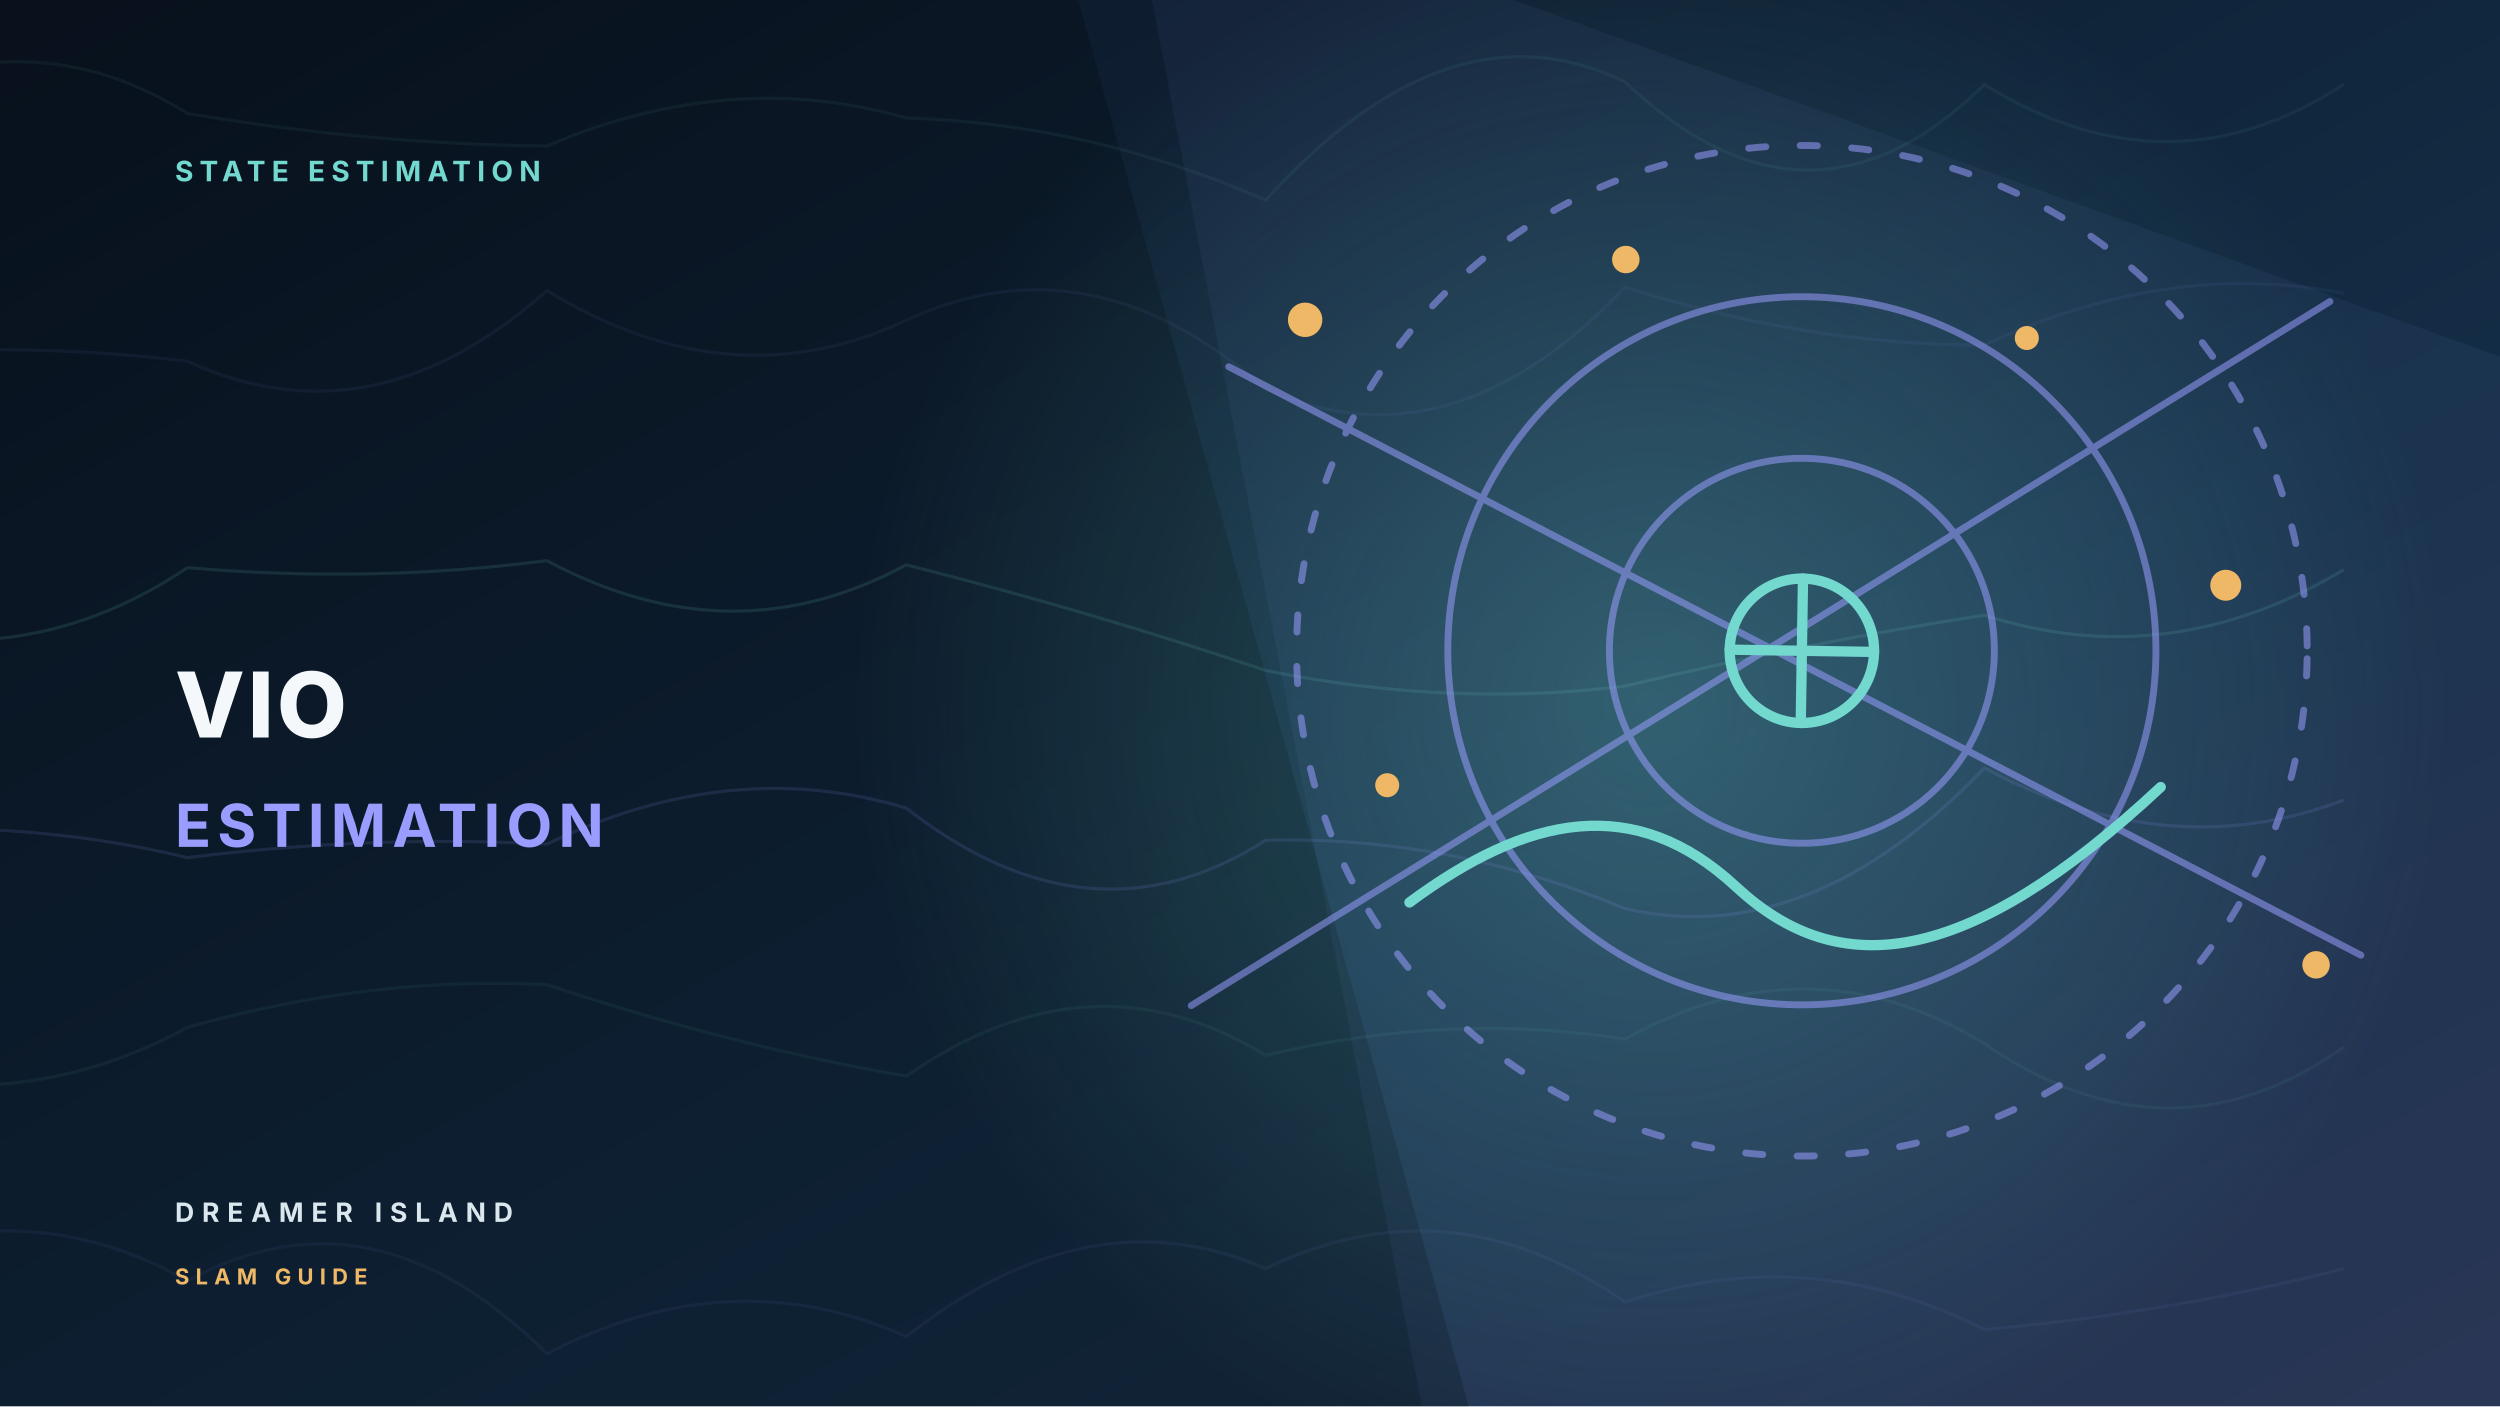
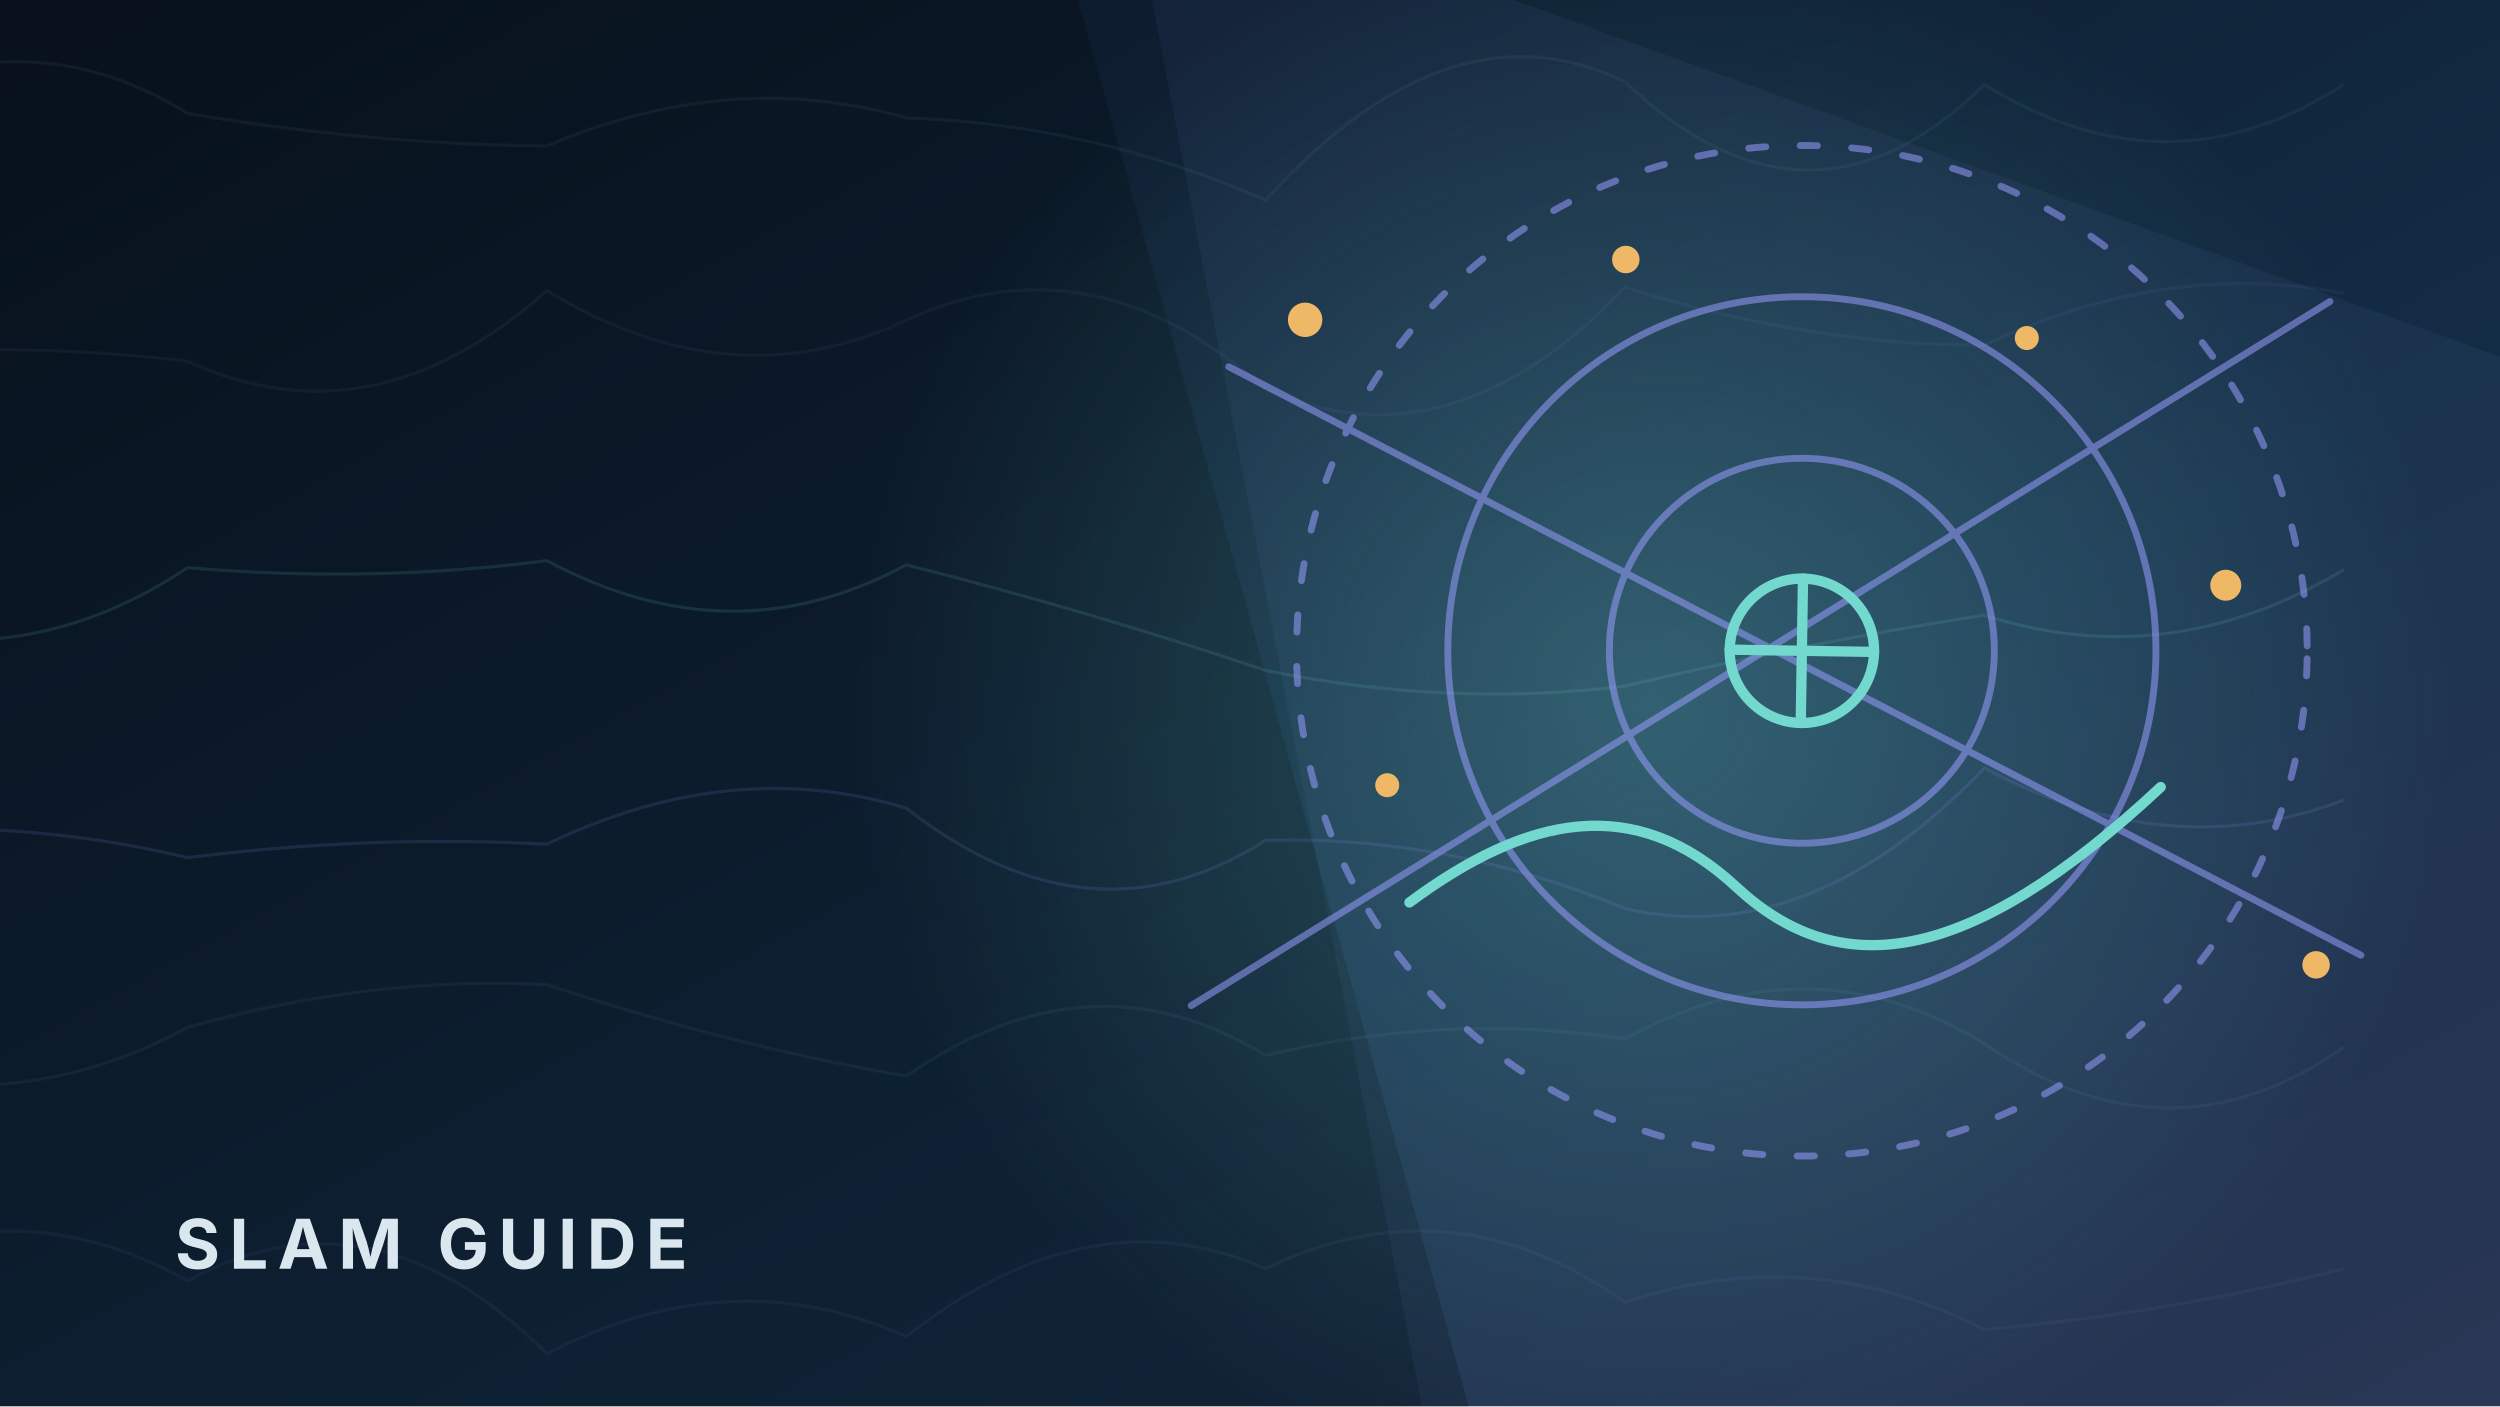
<svg xmlns="http://www.w3.org/2000/svg" width="1600" height="900" viewBox="0 0 1600 900" role="img" aria-labelledby="card-title card-desc">
  <defs>
    <linearGradient id="card-bg-91f82ef2e7e8" x1="0" y1="0" x2="1" y2="1">
      <stop stop-color="#0a1321" />
      <stop offset=".62" stop-color="#132c45" />
      <stop offset="1" stop-color="#24304b" />
    </linearGradient>
    <radialGradient id="card-glow-91f82ef2e7e8">
      <stop stop-color="#73d9cf" stop-opacity=".28" />
      <stop offset="1" stop-color="#73d9cf" stop-opacity="0" />
    </radialGradient>
    <linearGradient id="card-line-91f82ef2e7e8" x1="0" y1="0" x2="1" y2="0">
      <stop stop-color="#73d9cf" />
      <stop offset="1" stop-color="#9a9dff" />
    </linearGradient>
  </defs>
  <rect width="1600" height="900" fill="url(#card-bg-91f82ef2e7e8)" />
  <path d="M0 0h690l250 900H0Z" fill="#020b12" opacity=".34" />
  <path d="M720-90 1660 250v740L910 900Z" fill="#9a9dff" opacity=".055" />
  <circle cx="1056.4" cy="451.9" r="510" fill="url(#card-glow-91f82ef2e7e8)" />
  <g opacity=".62">
    <path d="M-120 80.6 Q8 2.5 120 72.6 Q238 92.5 350 93.4 Q468 43.3 580 75.5 Q698 79.1 810 128.1 Q928 -2.2 1040 52.4 Q1158 164.4 1270 54.1 Q1388 127.2 1500 54" fill="none" stroke="#73d9cf" stroke-width="2" opacity="0.1" />
    <path d="M-120 229 Q8 217.5 120 231.2 Q238 285.5 350 186 Q468 257.9 580 204.9 Q698 150.3 810 249 Q928 301.9 1040 183.8 Q1158 221.1 1270 220.9 Q1388 165.7 1500 187.8" fill="none" stroke="#9a9dff" stroke-width="2" opacity="0.1" />
    <path d="M-120 392.3 Q8 438.4 120 363.3 Q238 373.4 350 358.8 Q468 422.1 580 361.5 Q698 391.3 810 429.1 Q928 453 1040 439.1 Q1158 411 1270 393.7 Q1388 431.7 1500 364.6" fill="none" stroke="#73d9cf" stroke-width="2" opacity="0.2" />
    <path d="M-120 534.1 Q8 521.7 120 548.9 Q238 534.2 350 540.3 Q468 483.4 580 517.2 Q698 609.3 810 537.8 Q928 534.7 1040 581.5 Q1158 608.6 1270 491.5 Q1388 554.7 1500 512" fill="none" stroke="#9a9dff" stroke-width="2" opacity="0.2" />
    <path d="M-120 679.4 Q8 718.7 120 657.5 Q238 624.3 350 630.2 Q468 669.4 580 688.7 Q698 606.8 810 675.4 Q928 647.4 1040 665 Q1158 599.5 1270 667.9 Q1388 749.1 1500 670.2" fill="none" stroke="#73d9cf" stroke-width="2" opacity="0.1" />
    <path d="M-120 819.3 Q8 756 120 819.8 Q238 755.1 350 866.4 Q468 805.2 580 855.4 Q698 762.7 810 811.9 Q928 754.7 1040 833.3 Q1158 794 1270 850.9 Q1388 840.5 1500 812" fill="none" stroke="#9a9dff" stroke-width="2" opacity="0.1" />
  </g>
  <g transform="translate(1153.2 416.5) rotate(0.9) scale(1.1)">
    <g fill="none" stroke="#9a9dff" stroke-width="4" stroke-linecap="round" stroke-linejoin="round" opacity=".54">
      <path d="M-352 212 304-208M-336-160 328 172" />
      <circle r="112" />
      <circle r="206" />
      <circle r="294" stroke-dasharray="10 20" />
    </g>
    <g fill="none" stroke="#73d9cf" stroke-width="6" stroke-linecap="round" stroke-linejoin="round">
      <circle r="42" />
      <path d="M0-42V42M-42 0H42" />
      <path d="M-226 150c68-52 130-66 190-12s134 46 246-62" />
    </g>
    <g fill="#efb866">
      <circle cx="-292" cy="-188" r="10" />
      <circle cx="-240" cy="82" r="7" />
      <circle cx="-106" cy="-226" r="8" />
      <circle cx="128" cy="-184" r="7" />
      <circle cx="246" cy="-42" r="9" />
      <circle cx="302" cy="178" r="8" />
    </g>
  </g>
  <path d="M72 76v748" stroke="url(#card-line-91f82ef2e7e8)" stroke-width="4" />
  <g font-family="Inter, ui-sans-serif, system-ui, -apple-system, BlinkMacSystemFont, Segoe UI, sans-serif">
-     <text x="112" y="116" fill="#73d9cf" font-size="18" font-weight="700" letter-spacing="4">STATE ESTIMATION</text>
-     <text x="112" y="472" fill="#f4f8fb" font-size="58" font-weight="760" letter-spacing="2">VIO</text>
-     <text x="112" y="542" fill="#9a9dff" font-size="38" font-weight="650" letter-spacing="4">ESTIMATION</text>
-     <text x="112" y="782" fill="#dbe7ee" font-size="17" font-weight="650" letter-spacing="5">DREAMER ISLAND</text>
-     <text x="112" y="822" fill="#efb866" font-size="14" font-weight="700" letter-spacing="4">SLAM GUIDE</text>
+     <text x="112" y="812" fill="#dbe7ee" font-size="44" font-weight="700" letter-spacing="6">SLAM GUIDE</text>
  </g>
</svg>
